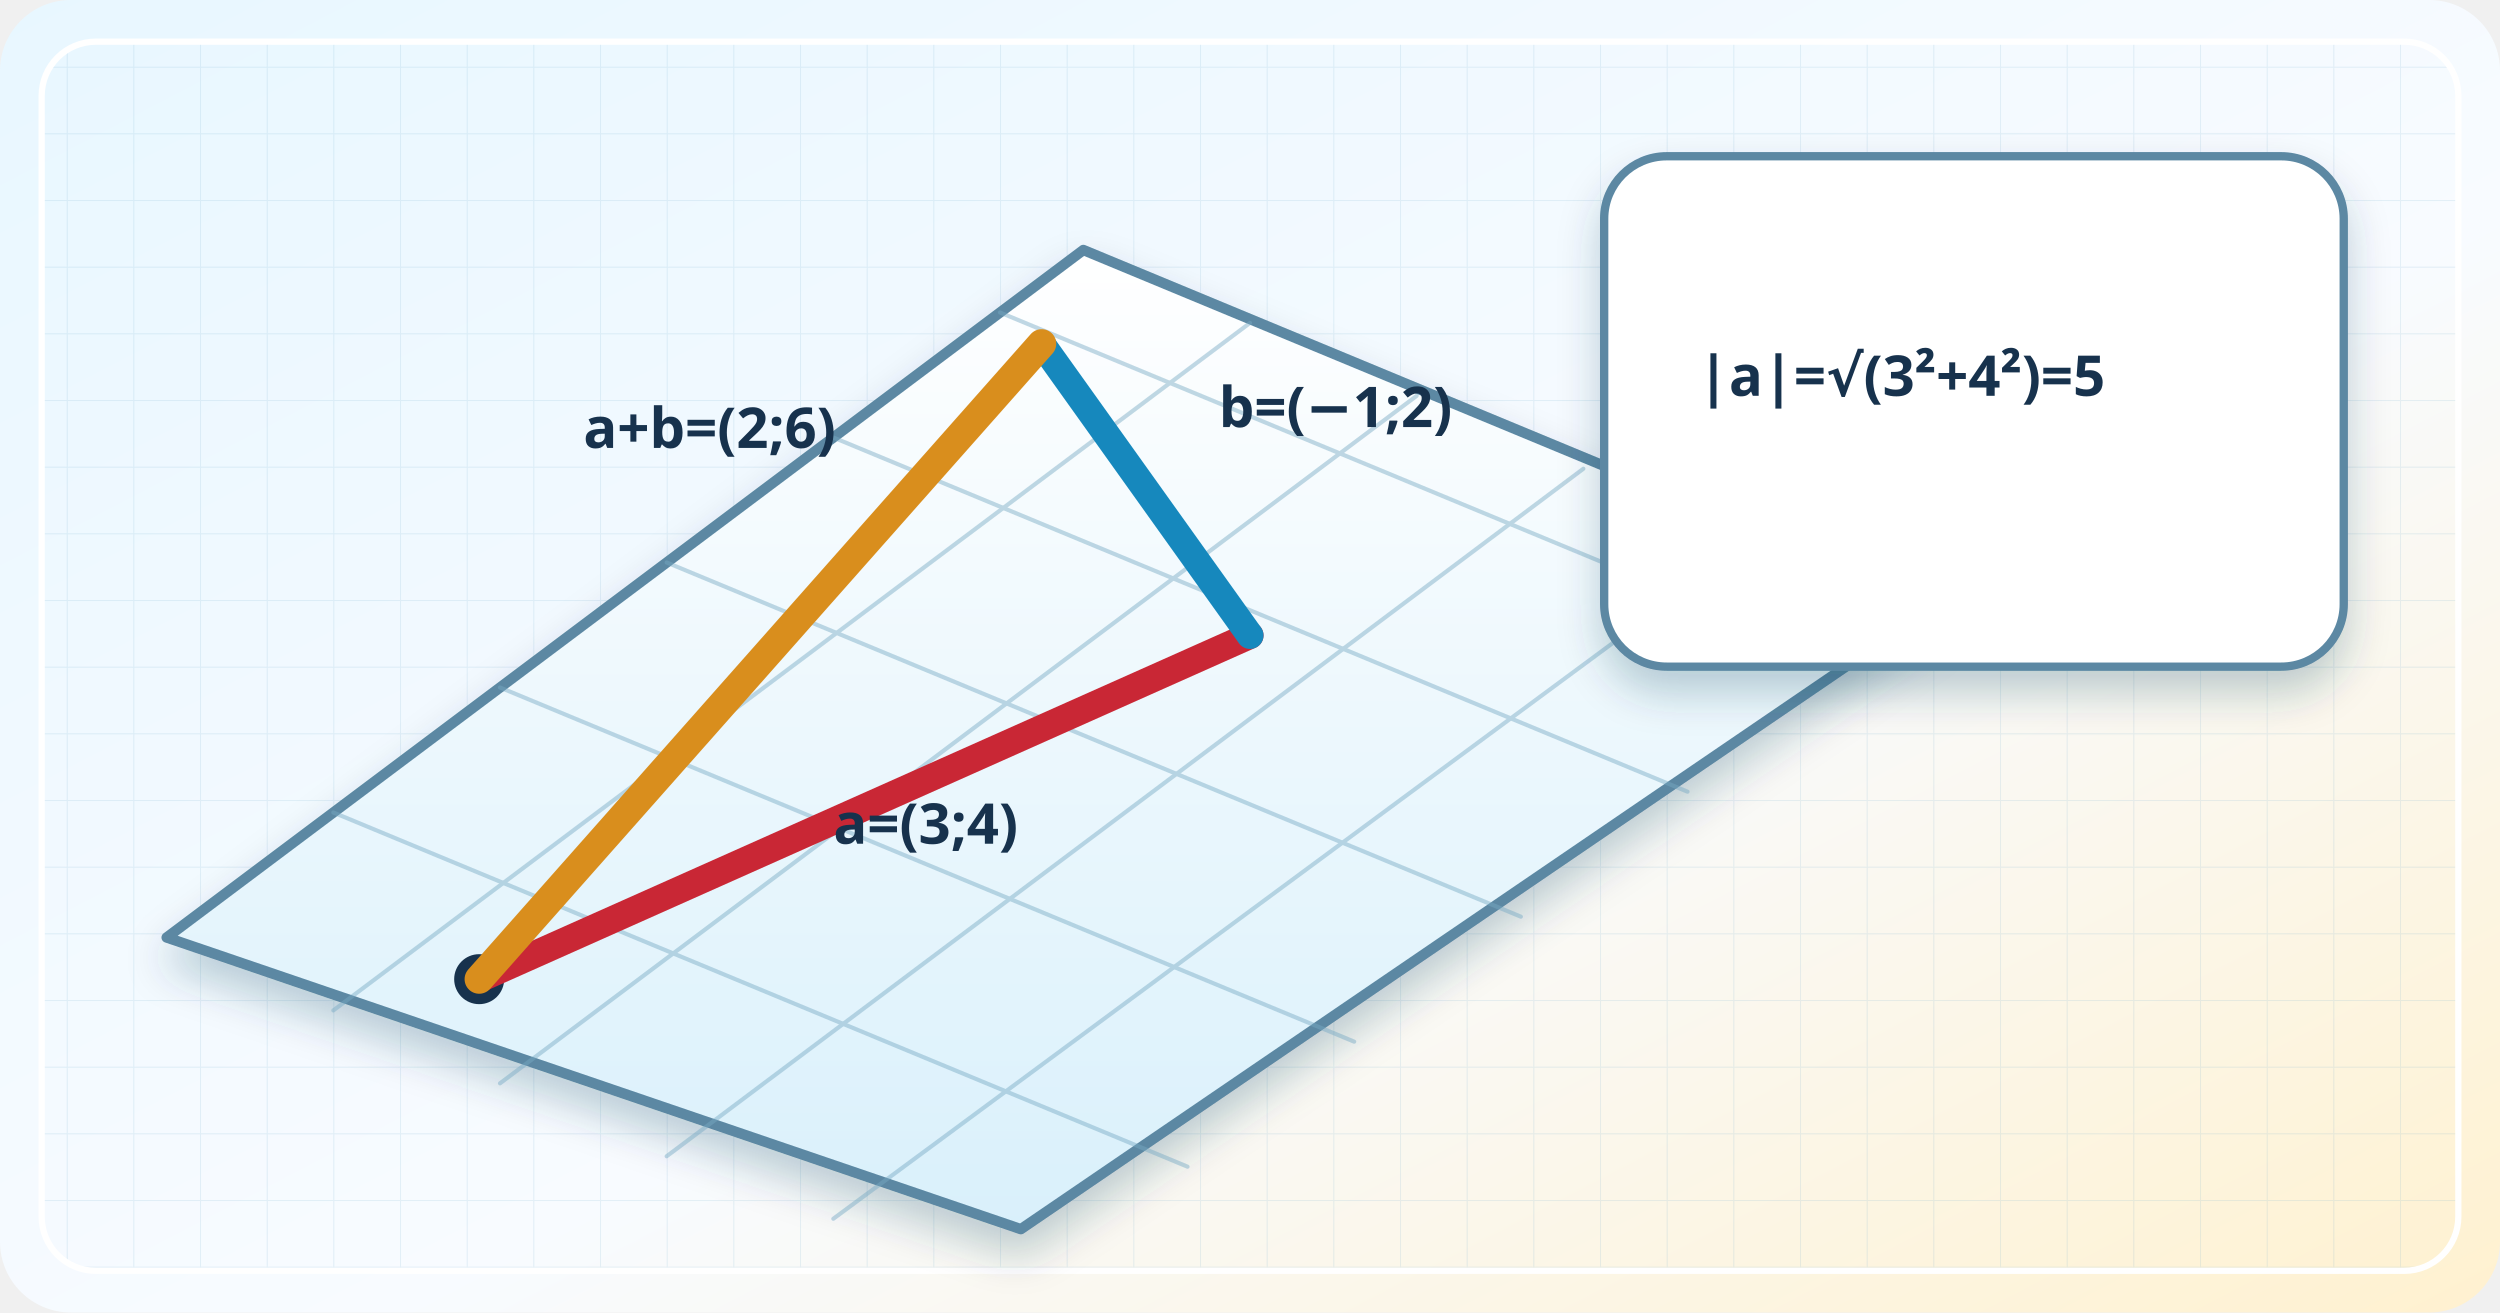
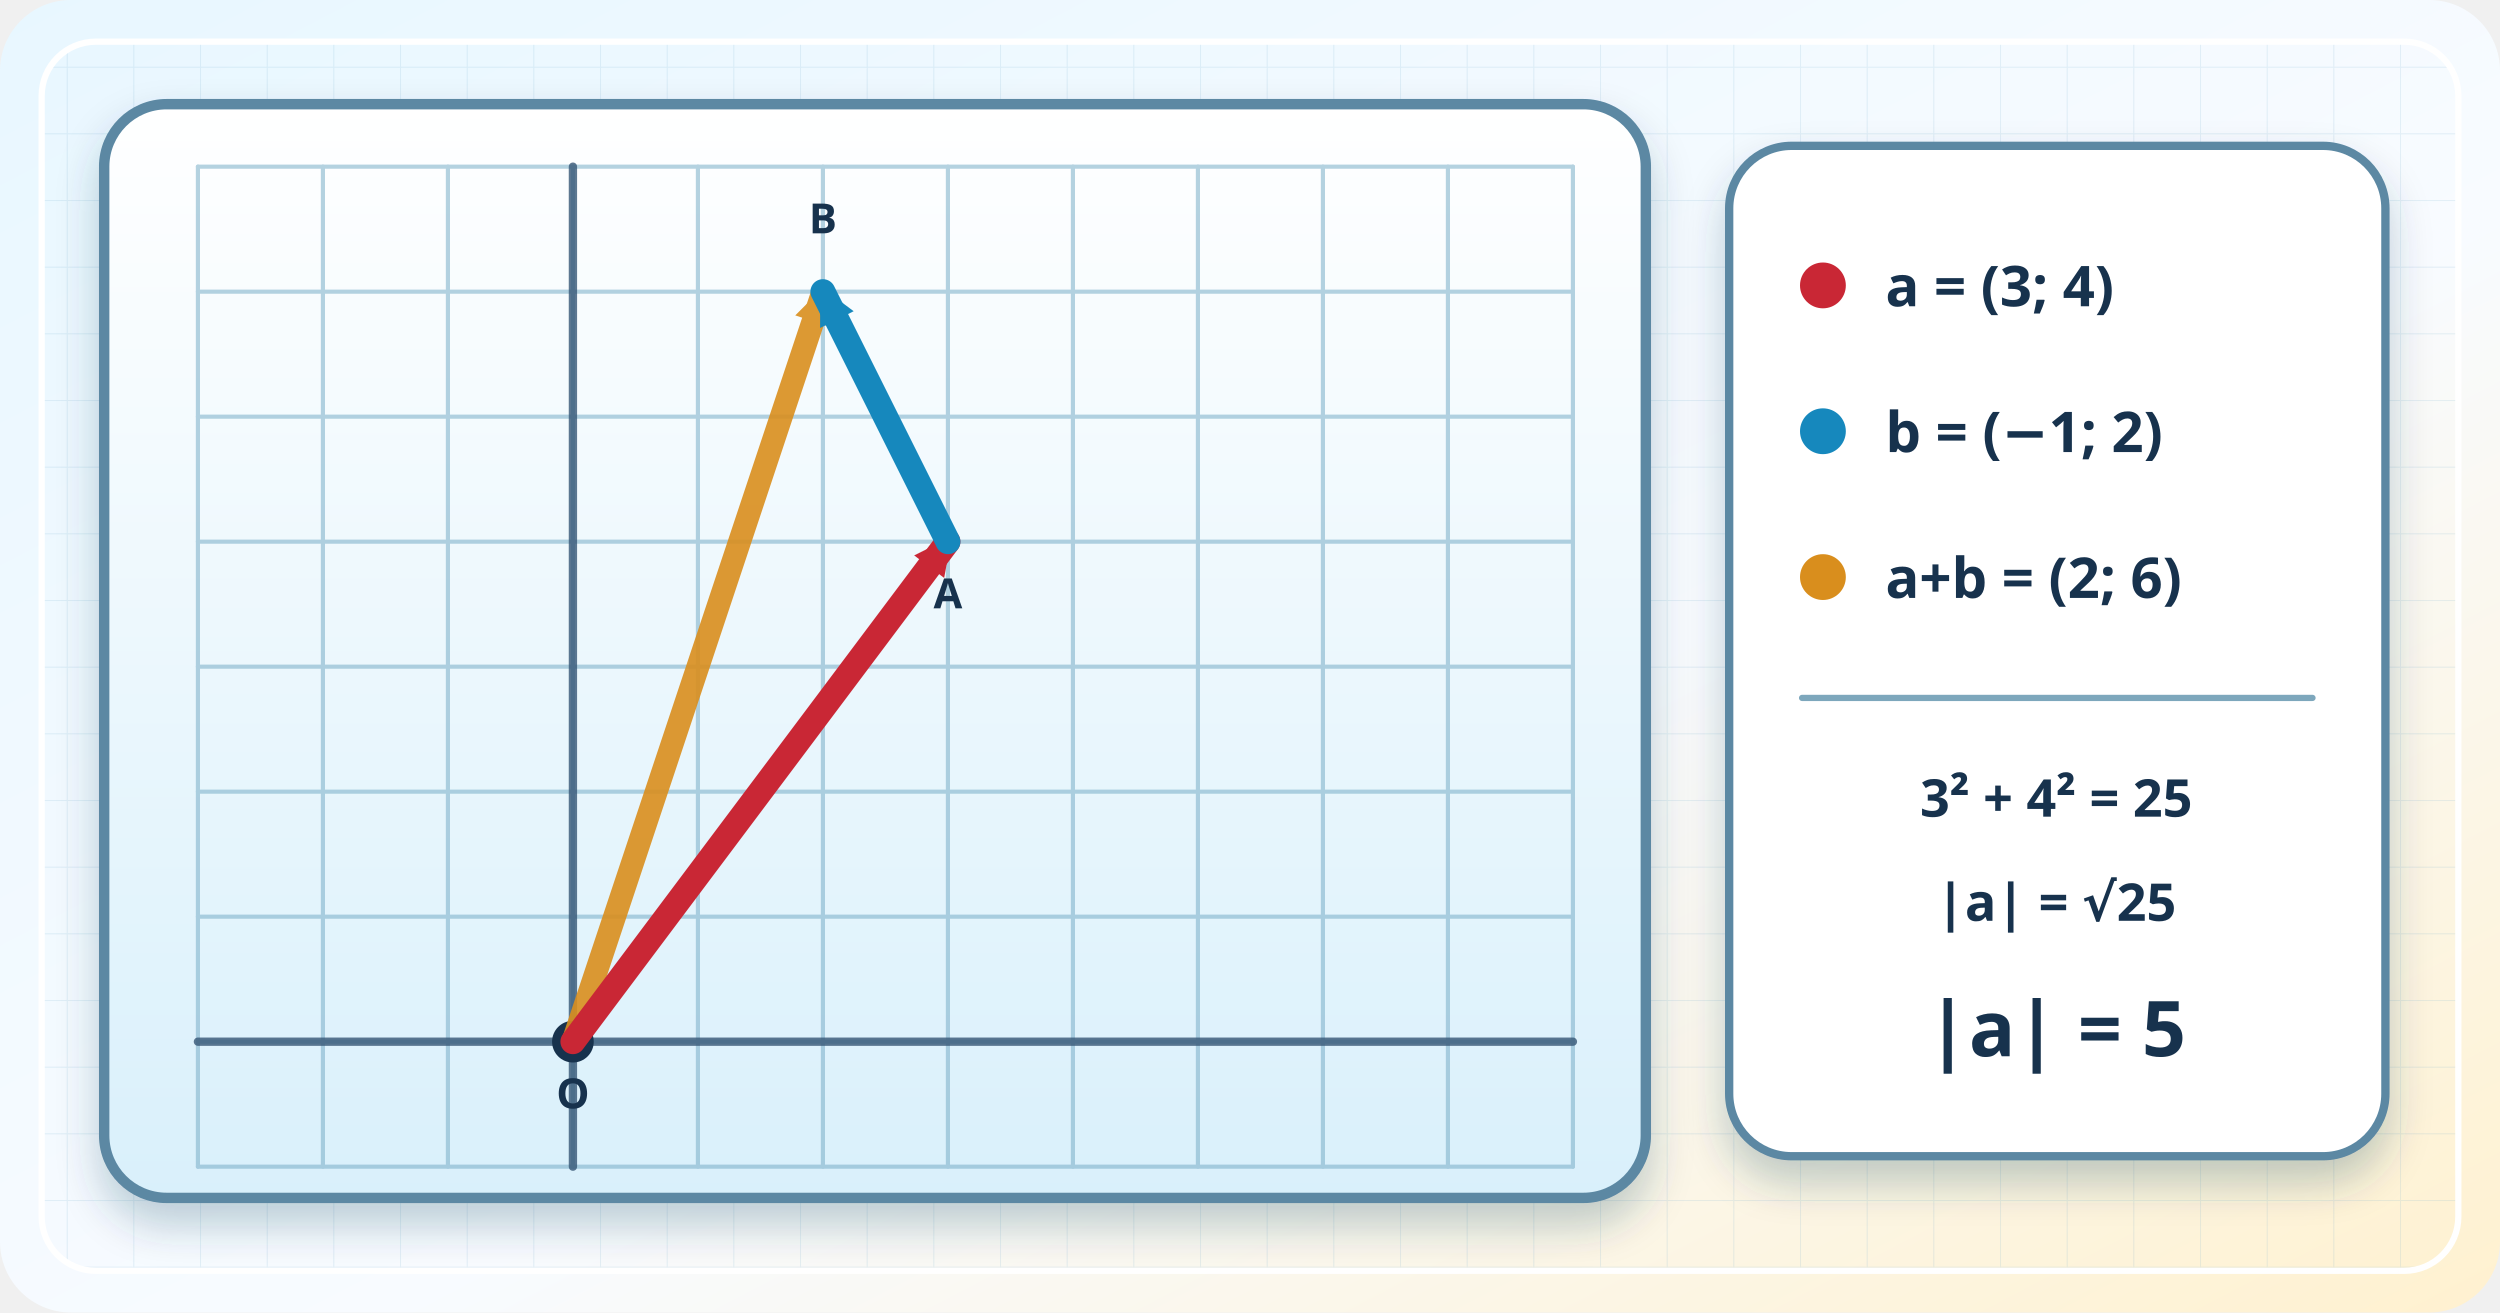
<svg xmlns="http://www.w3.org/2000/svg" viewBox="0 0 1200 630" role="img" aria-labelledby="title desc">
  <defs>
    <linearGradient id="bg" x2="1" y2="1">
      <stop stop-color="#e8f7ff" />
      <stop offset=".58" stop-color="#f8fbff" />
      <stop offset="1" stop-color="#fff1cf" />
    </linearGradient>
    <linearGradient id="glass" x2="0" y2="1">
      <stop stop-color="#fff" />
      <stop offset="1" stop-color="#d9f0fb" />
    </linearGradient>
    <linearGradient id="red" x2="0" y2="1">
      <stop stop-color="#ff7167" />
      <stop offset="1" stop-color="#c51620" />
    </linearGradient>
    <linearGradient id="blue" x2="1" y2="1">
      <stop stop-color="#42ccef" />
      <stop offset="1" stop-color="#1688bd" />
    </linearGradient>
    <linearGradient id="gold" x2="1" y2="1">
      <stop stop-color="#ffe39b" />
      <stop offset="1" stop-color="#e79a25" />
    </linearGradient>
    <pattern id="draft" width="32" height="32" patternUnits="userSpaceOnUse">
      <path d="M32 0H0V32" fill="none" stroke="#6aa5c8" stroke-width="1" opacity=".15" />
    </pattern>
    <filter id="s" x="-30%" y="-30%" width="170%" height="180%">
      <feDropShadow dx="0" dy="11" stdDeviation="10" flood-color="#183c59" flood-opacity=".24" />
    </filter>
  </defs>
  <rect width="1200" height="630" rx="34" fill="url(#bg)" />
  <rect x="20" y="20" width="1160" height="590" rx="26" fill="url(#draft)" stroke="#fff" stroke-width="3" />
  <g data-vectors="a=(3,4);b=(-1,2);a+b=(2,6);|a|=5" font-family="system-ui,sans-serif" fill="#17324d" stroke-linecap="round" stroke-linejoin="round">
+     <defs>
+       <marker id="vArrowRed" markerUnits="userSpaceOnUse" markerWidth="18" markerHeight="18" refX="15" refY="9" orient="auto">
+         <path d="M0 0L18 9L0 18Z" fill="#c92735" />
+       </marker>
+       <marker id="vArrowBlue" markerUnits="userSpaceOnUse" markerWidth="18" markerHeight="18" refX="15" refY="9" orient="auto">
+         <path d="M0 0L18 9L0 18Z" fill="#1688bd" />
+       </marker>
+       <marker id="vArrowGold" markerUnits="userSpaceOnUse" markerWidth="18" markerHeight="18" refX="15" refY="9" orient="auto">
+         <path d="M0 0L18 9L0 18Z" fill="#d98e1d" />
+       </marker>
+     </defs>
    <g filter="url(#s)">
-       <path d="M80 450L520 120L930 290L490 590Z" fill="url(#glass)" stroke="#5b88a3" stroke-width="5" />
+       <rect x="50" y="50" width="740" height="525" rx="30" fill="url(#glass)" stroke="#5b88a3" stroke-width="5" />
    </g>
-     <g stroke="#76a9c3" stroke-width="2" opacity=".45">
-       <path d="M160 485L600 155M240 520L680 190M320 555L760 225M400 585L840 260" />
-       <path d="M160 390L570 560M240 330L650 500M320 270L730 440M400 210L810 380M480 150L890 320" />
+     <g stroke="#78adc7" stroke-width="2" opacity=".55">
+       <path d="M95 80V560M155 80V560M215 80V560M275 80V560M335 80V560M395 80V560M455 80V560M515 80V560M575 80V560M635 80V560M695 80V560M755 80V560" />
+       <path d="M95 80H755M95 140H755M95 200H755M95 260H755M95 320H755M95 380H755M95 440H755M95 500H755M95 560H755" />
    </g>
-     <circle cx="230" cy="470" r="12" fill="#17324d" />
-     <path d="M230 470L600 305" stroke="#c92735" stroke-width="13" />
-     <path d="M600 305L500 165" stroke="#1688bd" stroke-width="13" />
-     <path d="M230 470L500 165" stroke="#d98e1d" stroke-width="14" />
+     <path d="M95 500H755M275 560V80" stroke="#365675" stroke-width="4" opacity=".8" />
+     <circle cx="275" cy="500" r="10" fill="#17324d" />
+     <path d="M275 500L395 140" stroke="#d98e1d" stroke-width="11" marker-end="url(#vArrowGold)" opacity=".9" />
+     <path d="M275 500L455 260" stroke="#c92735" stroke-width="12" marker-end="url(#vArrowRed)" />
+     <path d="M455 260L395 140" stroke="#1688bd" stroke-width="12" marker-end="url(#vArrowBlue)" />
+     <g fill="#17324d" font-size="20" font-weight="850" text-anchor="middle">
+       <text x="275" y="532">O</text>
+       <text x="455" y="292">A</text>
+       <text x="395" y="112">B</text>
+     </g>
    <g filter="url(#s)">
-       <rect x="770" y="75" width="355" height="245" rx="30" fill="#fff" stroke="#5b88a3" stroke-width="4" />
+       <rect x="830" y="70" width="315" height="485" rx="30" fill="#fff" stroke="#5b88a3" stroke-width="4" />
    </g>
    <g font-size="27" font-weight="900">
-       <text x="400" y="405">a=(3;4)</text>
-       <text x="585" y="205">b=(−1;2)</text>
-       <text x="280" y="215">a+b=(2;6)</text>
-       <text x="815" y="190">|a|=√(3²+4²)=5</text>
+       <circle cx="875" cy="137" r="11" fill="#c92735" />
+       <text x="905" y="147">a = (3; 4)</text>
+       <circle cx="875" cy="207" r="11" fill="#1688bd" />
+       <text x="905" y="217">b = (−1; 2)</text>
+       <circle cx="875" cy="277" r="11" fill="#d98e1d" />
+       <text x="905" y="287">a+b = (2; 6)</text>
+     </g>
+     <path d="M865 335H1110" stroke="#7da7bc" stroke-width="3" />
+     <g font-size="25" font-weight="850" text-anchor="middle">
+       <text x="987" y="392">3² + 4² = 25</text>
+       <text x="987" y="442">|a| = √25</text>
+       <text x="987" y="507" font-size="36.96">|a| = 5</text>
    </g>
  </g>
</svg>
